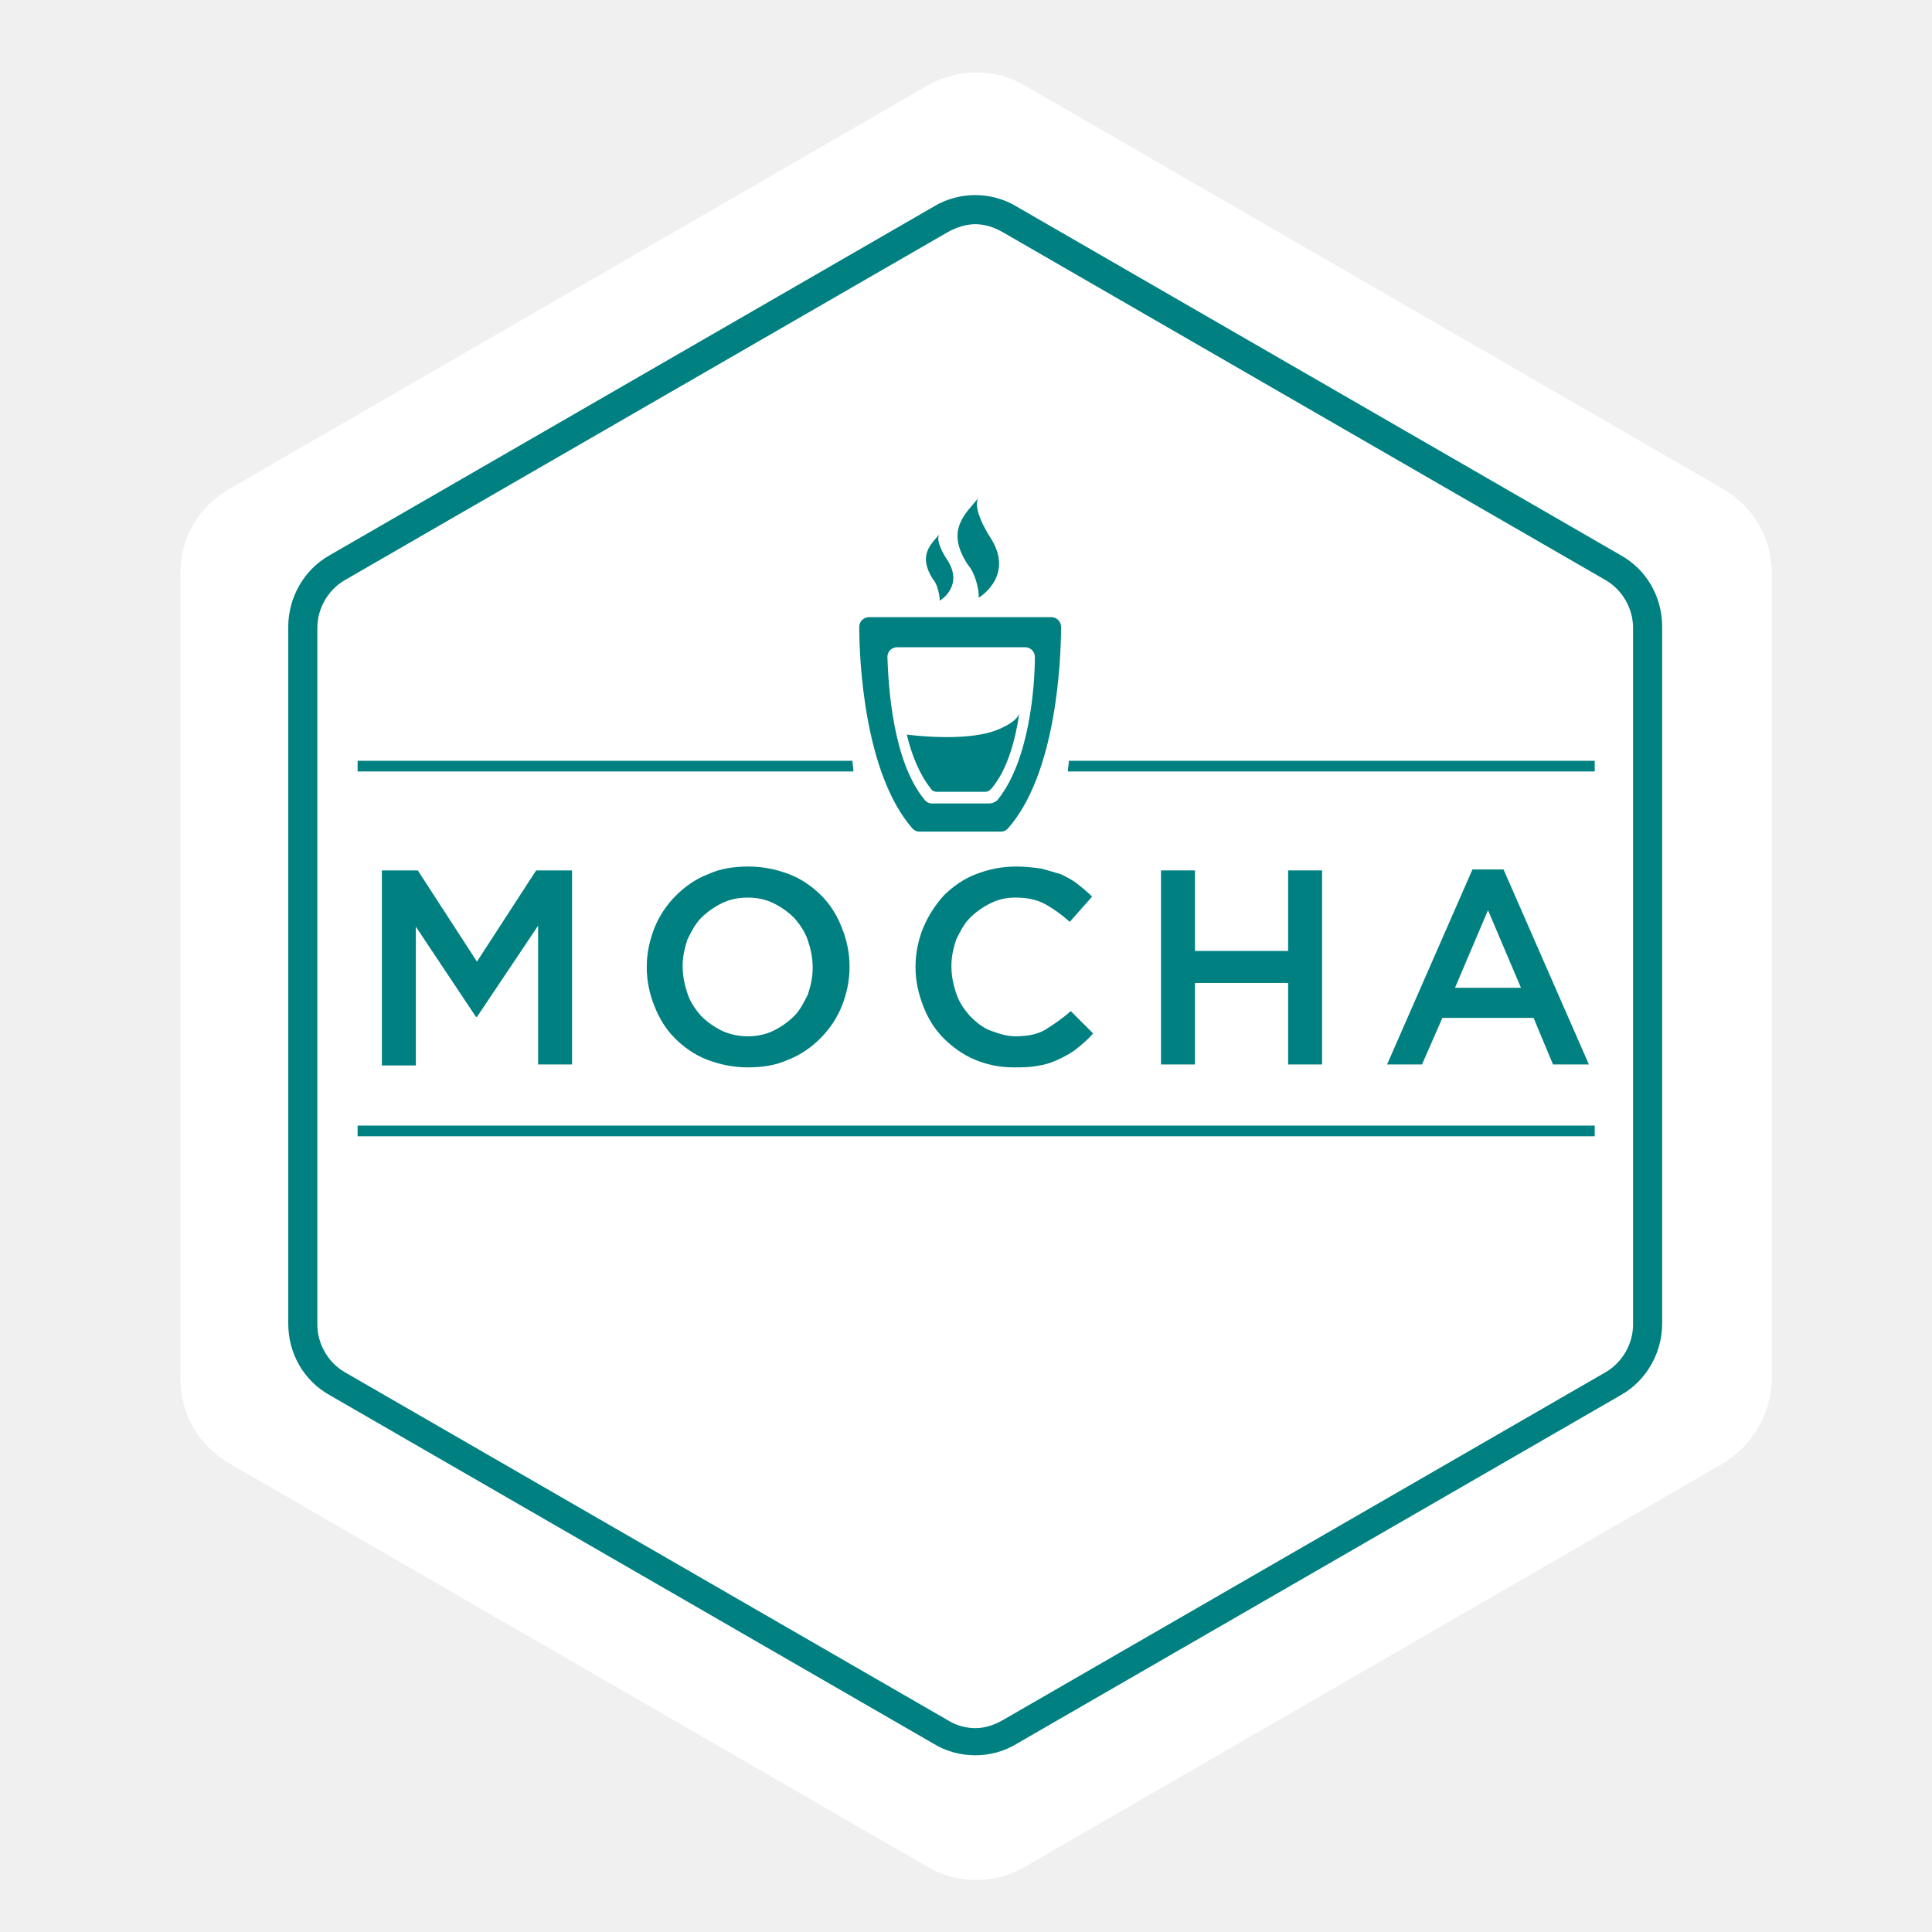
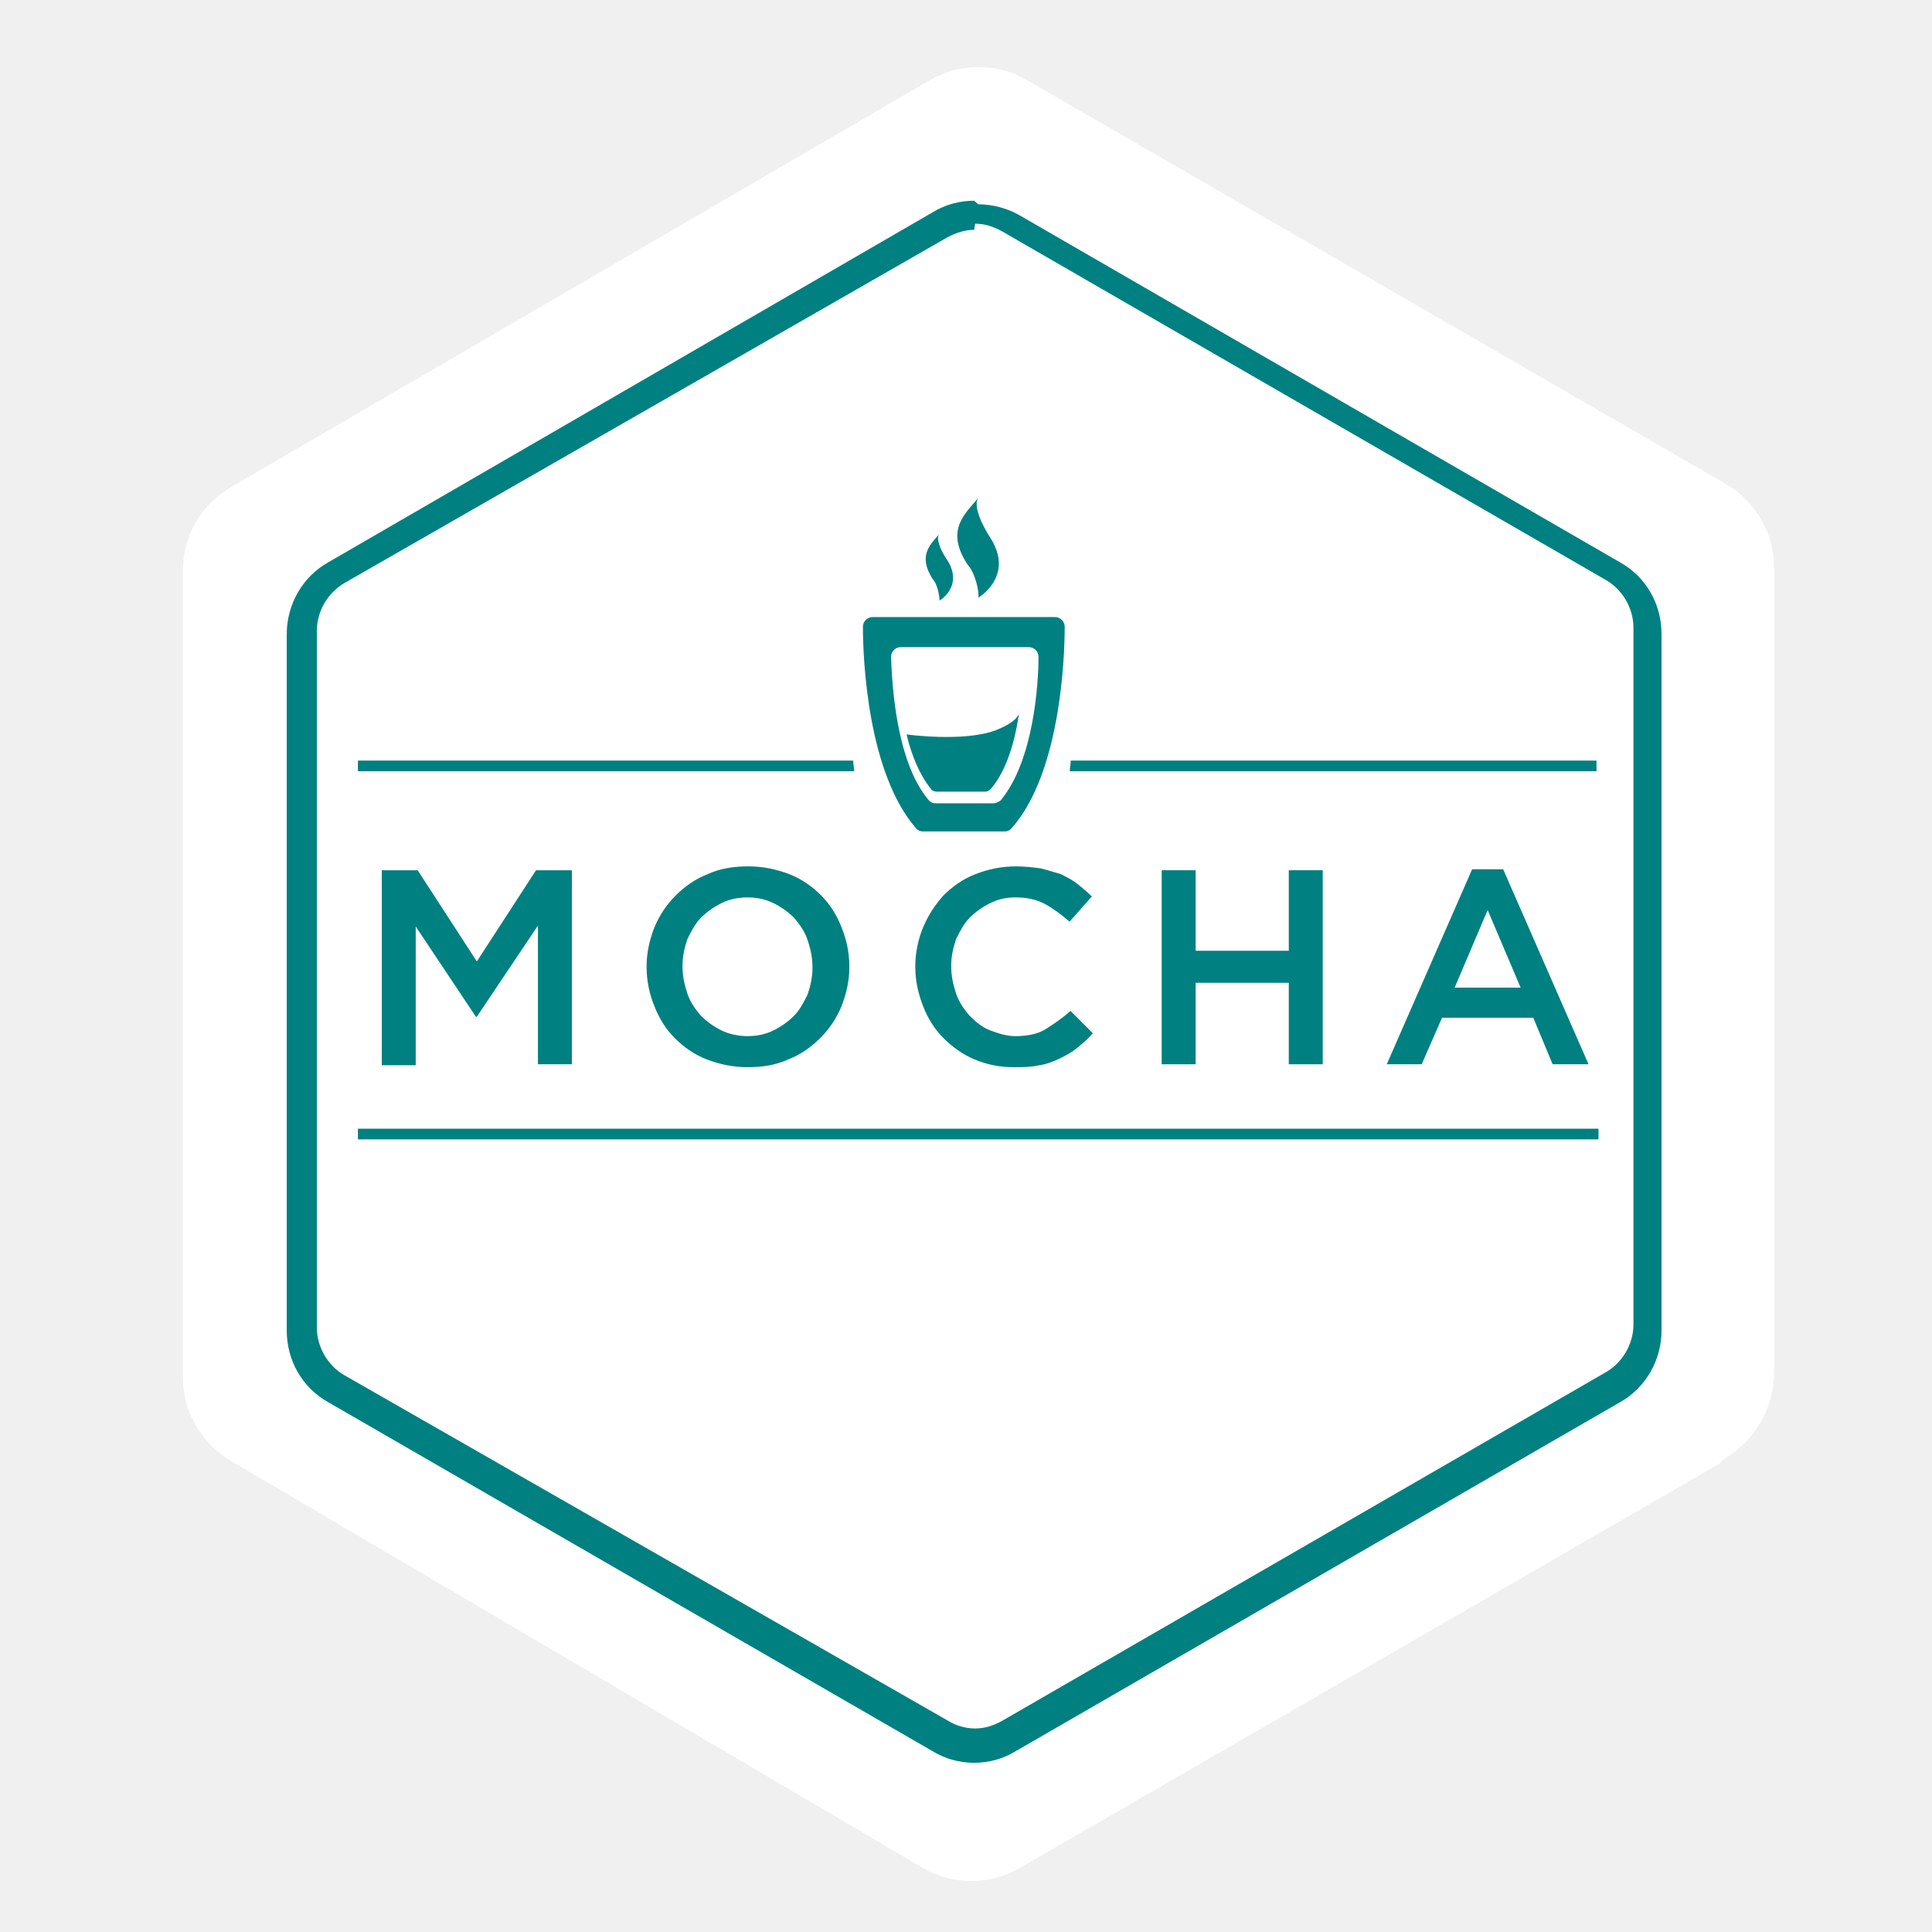
- <svg xmlns="http://www.w3.org/2000/svg" version="1.1" id="Layer_1" viewBox="0 0 190 190" enable-background="new 0 0 193 208" xml:space="preserve">
-   <defs id="defs30" />
-   <path id="XMLID_229_" d="m 169.474,143.901 -68.703,39.695 c -2.958,1.718 -6.584,1.718 -9.542,0 L 22.526,143.901 c -2.958,-1.718 -4.771,-4.866 -4.771,-8.206 l 0,-79.39 c 0,-3.435 1.813,-6.489 4.771,-8.206 L 91.229,8.404 c 2.958,-1.718 6.584,-1.718 9.542,0 l 68.703,39.695 c 2.958,1.718 4.771,4.866 4.771,8.206 l 0,79.39 c -0.095,3.34 -1.908,6.489 -4.771,8.206 z" style="clip-rule:evenodd;fill:#ffffff;fill-rule:evenodd" />
-   <path id="XMLID_262_" d="m 95.905,22.049 0,0 c 0.954,0 1.813,0.286 2.672,0.763 l 59.352,34.256 c 1.622,0.954 2.672,2.767 2.672,4.676 l 0,68.512 c 0,1.908 -1.05,3.721 -2.672,4.676 l -59.352,34.256 c -0.859,0.477 -1.718,0.763 -2.672,0.763 -0.954,0 -1.908,-0.286 -2.672,-0.763 L 33.881,134.932 c -1.622,-0.954 -2.672,-2.767 -2.672,-4.676 l 0,-68.512 c 0,-1.908 1.05,-3.721 2.672,-4.676 L 93.233,22.812 c 0.859,-0.477 1.813,-0.763 2.672,-0.763 m 0,-2.863 c -1.431,0 -2.863,0.382 -4.103,1.145 L 32.45,54.587 c -2.576,1.431 -4.103,4.199 -4.103,7.061 l 0,68.512 c 0,2.958 1.527,5.63 4.103,7.061 l 59.352,34.256 c 1.24,0.763 2.672,1.145 4.103,1.145 1.431,0 2.863,-0.382 4.103,-1.145 l 59.352,-34.256 c 2.576,-1.431 4.103,-4.199 4.103,-7.061 l 0,-68.512 c 0,-2.958 -1.527,-5.63 -4.103,-7.061 L 100.008,20.331 C 98.767,19.568 97.336,19.186 95.905,19.186 l 0,0 z" style="fill:#008080" />
-   <g id="XMLID_228_" transform="matrix(0.954206,0,0,0.954206,5.493557,-4.764165)">
+ <svg xmlns="http://www.w3.org/2000/svg" xml:space="preserve" viewBox="0 0 190 190" version="1.1" enable-background="new 0 0 193 208">
+   <path id="XMLID_229_" d="m169 144-68.7 39.7c-2.96 1.72-6.58 1.72-9.54 0l-68-40c-2.96-1.72-4.77-4.87-4.77-8.21v-79.4c0-3.44 1.81-6.49 4.77-8.21l68.7-40c2.96-1.72 6.58-1.72 9.54 0l68.7 39.7c2.96 1.72 4.77 4.87 4.77 8.21v79.4c-0.095 3.34-1.91 6.49-4.77 8.21z" fill-rule="evenodd" clip-rule="evenodd" fill="#fff" />
+   <path id="XMLID_262_" fill="#008080" d="m95.9 22c0.954 0 1.81 0.286 2.67 0.763l59.4 34.3c1.62 0.954 2.67 2.77 2.67 4.68v68.5c0 1.91-1.05 3.72-2.67 4.68l-59.4 34.3c-0.859 0.477-1.72 0.763-2.67 0.763-0.954 0-1.91-0.286-2.67-0.763l-59.4-34c-1.62-0.954-2.67-2.77-2.67-4.68v-68.5c0-1.91 1.05-3.72 2.67-4.68l59.3-34c0.859-0.477 1.81-0.763 2.67-0.763m0-2.86c-1.43 0-2.86 0.382-4.1 1.15l-59.4 34.4c-2.58 1.43-4.1 4.2-4.1 7.06v68.5c0 2.96 1.53 5.63 4.1 7.06l59.4 34.3c1.24 0.763 2.67 1.15 4.1 1.15s2.86-0.382 4.1-1.15l59.4-34.3c2.58-1.43 4.1-4.2 4.1-7.06v-68.5c0-2.96-1.53-5.63-4.1-7.06l-59-34.1c-1.2-0.7-2.7-1.1-4.1-1.1z" />
+   <g id="XMLID_228_" transform="matrix(.954 0 0 .954 5.49 -4.76)">
    <g id="XMLID_223_">
      <g id="XMLID_295_">
-         <path d="m 103.6,69.6 c 0,-0.5 -0.4,-1 -1,-1 l -9.4,0 -9.4,0 c -0.5,0 -1,0.4 -1,1 0,3.4 0.5,15.1 5.5,20.8 0.2,0.2 0.4,0.3 0.7,0.3 l 8.4,0 c 0.3,0 0.5,-0.1 0.7,-0.3 5,-5.6 5.5,-17.3 5.5,-20.8 z m -7.4,18.2 -5.9,0 c -0.3,0 -0.5,-0.1 -0.7,-0.3 -3.4,-4 -3.8,-12 -3.9,-14.8 0,-0.5 0.4,-1 1,-1 l 6.6,0 6.6,0 c 0.5,0 1,0.4 1,1 0,2.8 -0.5,10.7 -3.9,14.8 -0.3,0.2 -0.5,0.3 -0.8,0.3 z" id="path8" style="fill:#008080" />
+         <path fill="#008080" d="m104 69.6c0-0.5-0.4-1-1-1h-9.4-9.4c-0.5 0-1 0.4-1 1 0 3.4 0.5 15.1 5.5 20.8 0.2 0.2 0.4 0.3 0.7 0.3h8.4c0.3 0 0.5-0.1 0.7-0.3 5-5.6 5.5-17.3 5.5-20.8zm-7.4 18.2h-5.9c-0.3 0-0.5-0.1-0.7-0.3-3.4-4-3.8-12-3.9-14.8 0-0.5 0.4-1 1-1h6.6 6.6c0.5 0 1 0.4 1 1 0 2.8-0.5 10.7-3.9 14.8-0.3 0.2-0.5 0.3-0.8 0.3z" />
      </g>
    </g>
-     <path id="XMLID_225_" d="m 95.1,66.6 c 0,0 3.6,-2.1 1.4,-5.9 -1.3,-2 -1.9,-3.7 -1.4,-4.4 -1.3,1.6 -3.5,3.3 -1.1,6.9 0.8,0.9 1.2,2.8 1.1,3.4 z" style="fill:#008080" />
-     <path id="XMLID_224_" d="m 91.1,66.9 c 0,0 2.4,-1.4 0.9,-4 -0.9,-1.3 -1.3,-2.5 -0.9,-2.9 -0.9,1.1 -2.3,2.2 -0.7,4.7 0.5,0.5 0.7,1.8 0.7,2.2 z" style="fill:#008080" />
-     <path id="XMLID_227_" d="m 99.3,78.5 c -0.4,2.7 -1.2,5.8 -2.9,7.8 -0.2,0.2 -0.4,0.3 -0.6,0.3 l -5,0 c -0.2,0 -0.5,-0.1 -0.6,-0.3 -1.2,-1.5 -2,-3.5 -2.5,-5.6 0,0 5.8,0.8 9.1,-0.4 2.4,-0.9 2.5,-1.8 2.5,-1.8 z" style="fill:#008080" />
+     <path id="XMLID_225_" fill="#008080" d="m95.1 66.6s3.6-2.1 1.4-5.9c-1.3-2-1.9-3.7-1.4-4.4-1.3 1.6-3.5 3.3-1.1 6.9 0.8 0.9 1.2 2.8 1.1 3.4z" />
+     <path id="XMLID_224_" fill="#008080" d="m91.1 66.9s2.4-1.4 0.9-4c-0.9-1.3-1.3-2.5-0.9-2.9-0.9 1.1-2.3 2.2-0.7 4.7 0.5 0.5 0.7 1.8 0.7 2.2z" />
+     <path id="XMLID_227_" fill="#008080" d="m99.3 78.5c-0.4 2.7-1.2 5.8-2.9 7.8-0.2 0.2-0.4 0.3-0.6 0.3h-5c-0.2 0-0.5-0.1-0.6-0.3-1.2-1.5-2-3.5-2.5-5.6 0 0 5.8 0.8 9.1-0.4 2.4-0.9 2.5-1.8 2.5-1.8z" />
  </g>
-   <g id="g13" transform="matrix(0.954206,0,0,0.954206,5.493557,-4.764165)">
-     <path d="m 33.6,94.7 3.7,0 6.1,9.4 6.1,-9.4 3.7,0 0,20 -3.5,0 0,-14.3 -6.3,9.4 -0.1,0 -6.2,-9.3 0,14.3 -3.5,0 0,-20.1 z" id="path15" style="fill:#008080" />
-     <path d="m 71.3,115 c -1.5,0 -2.9,-0.3 -4.2,-0.8 -1.3,-0.5 -2.4,-1.3 -3.3,-2.2 -0.9,-0.9 -1.6,-2 -2.1,-3.3 -0.5,-1.2 -0.8,-2.6 -0.8,-4 l 0,-0.1 c 0,-1.4 0.3,-2.7 0.8,-4 0.5,-1.2 1.2,-2.3 2.2,-3.3 0.9,-0.9 2,-1.7 3.3,-2.2 1.3,-0.6 2.7,-0.8 4.2,-0.8 1.5,0 2.9,0.3 4.2,0.8 1.3,0.5 2.4,1.3 3.3,2.2 0.9,0.9 1.6,2 2.1,3.3 0.5,1.2 0.8,2.6 0.8,4 l 0,0.1 c 0,1.4 -0.3,2.7 -0.8,4 -0.5,1.2 -1.2,2.3 -2.2,3.3 -0.9,0.9 -2,1.7 -3.3,2.2 -1.3,0.6 -2.7,0.8 -4.2,0.8 z m 0,-3.2 c 1,0 1.9,-0.2 2.7,-0.6 0.8,-0.4 1.5,-0.9 2.1,-1.5 0.6,-0.6 1,-1.4 1.4,-2.2 0.3,-0.9 0.5,-1.8 0.5,-2.7 l 0,-0.1 c 0,-1 -0.2,-1.9 -0.5,-2.8 -0.3,-0.9 -0.8,-1.6 -1.4,-2.3 -0.6,-0.6 -1.3,-1.1 -2.1,-1.5 -0.8,-0.4 -1.7,-0.6 -2.7,-0.6 -1,0 -1.9,0.2 -2.7,0.6 -0.8,0.4 -1.5,0.9 -2.1,1.5 -0.6,0.6 -1,1.4 -1.4,2.2 -0.3,0.9 -0.5,1.8 -0.5,2.7 l 0,0.1 c 0,1 0.2,1.9 0.5,2.8 0.3,0.9 0.8,1.6 1.4,2.3 0.6,0.6 1.3,1.1 2.1,1.5 0.8,0.4 1.8,0.6 2.7,0.6 z" id="path17" style="fill:#008080" />
-     <path d="m 98.7,115 c -1.5,0 -2.8,-0.3 -4,-0.8 -1.2,-0.5 -2.3,-1.3 -3.2,-2.2 -0.9,-0.9 -1.6,-2 -2.1,-3.3 -0.5,-1.3 -0.8,-2.6 -0.8,-4 l 0,-0.1 c 0,-1.4 0.3,-2.8 0.8,-4 0.5,-1.2 1.2,-2.3 2.1,-3.3 0.9,-0.9 2,-1.7 3.3,-2.2 1.3,-0.5 2.6,-0.8 4.2,-0.8 0.9,0 1.7,0.1 2.5,0.2 0.8,0.2 1.4,0.4 2.1,0.6 0.6,0.3 1.2,0.6 1.7,1 0.5,0.4 1,0.8 1.5,1.3 l -2.3,2.6 c -0.8,-0.7 -1.6,-1.3 -2.5,-1.8 -0.9,-0.5 -1.9,-0.7 -3.1,-0.7 -1,0 -1.8,0.2 -2.6,0.6 -0.8,0.4 -1.5,0.9 -2.1,1.5 -0.6,0.6 -1,1.4 -1.4,2.2 -0.3,0.9 -0.5,1.8 -0.5,2.7 l 0,0.1 c 0,1 0.2,1.9 0.5,2.8 0.3,0.9 0.8,1.6 1.4,2.3 0.6,0.6 1.3,1.2 2.1,1.5 0.8,0.3 1.7,0.6 2.6,0.6 1.2,0 2.3,-0.2 3.1,-0.7 0.8,-0.5 1.7,-1.1 2.6,-1.9 l 2.3,2.3 c -0.5,0.6 -1,1 -1.6,1.5 -0.6,0.5 -1.2,0.8 -1.8,1.1 -0.6,0.3 -1.4,0.6 -2.1,0.7 -0.9,0.2 -1.8,0.2 -2.7,0.2 z" id="path19" style="fill:#008080" />
-     <path d="m 113.9,94.7 3.5,0 0,8.3 9.6,0 0,-8.3 3.5,0 0,20 -3.5,0 0,-8.4 -9.6,0 0,8.4 -3.5,0 0,-20 z" id="path21" style="fill:#008080" />
-     <path d="m 146,94.6 3.2,0 8.8,20.1 -3.7,0 -2,-4.8 -9.4,0 -2.1,4.8 -3.6,0 8.8,-20.1 z m 5,12.2 -3.4,-8 -3.4,8 6.8,0 z" id="path23" style="fill:#008080" />
+   <g fill="#008080" transform="matrix(.954 0 0 .954 5.49 -4.76)">
+     <path d="m33.6 94.7h3.7l6.1 9.4 6.1-9.4h3.7v20h-3.5v-14.3l-6.3 9.4h-0.1l-6.2-9.3v14.3h-3.5v-20.1z" />
+     <path d="m71.3 115c-1.5 0-2.9-0.3-4.2-0.8s-2.4-1.3-3.3-2.2-1.6-2-2.1-3.3c-0.5-1.2-0.8-2.6-0.8-4v-0.1c0-1.4 0.3-2.7 0.8-4 0.5-1.2 1.2-2.3 2.2-3.3 0.9-0.9 2-1.7 3.3-2.2 1.3-0.6 2.7-0.8 4.2-0.8s2.9 0.3 4.2 0.8 2.4 1.3 3.3 2.2 1.6 2 2.1 3.3c0.5 1.2 0.8 2.6 0.8 4v0.1c0 1.4-0.3 2.7-0.8 4-0.5 1.2-1.2 2.3-2.2 3.3-0.9 0.9-2 1.7-3.3 2.2-1.3 0.6-2.7 0.8-4.2 0.8zm0-3.2c1 0 1.9-0.2 2.7-0.6s1.5-0.9 2.1-1.5 1-1.4 1.4-2.2c0.3-0.9 0.5-1.8 0.5-2.7v-0.1c0-1-0.2-1.9-0.5-2.8s-0.8-1.6-1.4-2.3c-0.6-0.6-1.3-1.1-2.1-1.5s-1.7-0.6-2.7-0.6-1.9 0.2-2.7 0.6-1.5 0.9-2.1 1.5-1 1.4-1.4 2.2c-0.3 0.9-0.5 1.8-0.5 2.7v0.1c0 1 0.2 1.9 0.5 2.8s0.8 1.6 1.4 2.3c0.6 0.6 1.3 1.1 2.1 1.5s1.8 0.6 2.7 0.6z" />
+     <path d="m98.7 115c-1.5 0-2.8-0.3-4-0.8s-2.3-1.3-3.2-2.2-1.6-2-2.1-3.3-0.8-2.6-0.8-4v-0.1c0-1.4 0.3-2.8 0.8-4s1.2-2.3 2.1-3.3c0.9-0.9 2-1.7 3.3-2.2s2.6-0.8 4.2-0.8c0.9 0 1.7 0.1 2.5 0.2 0.8 0.2 1.4 0.4 2.1 0.6 0.6 0.3 1.2 0.6 1.7 1s1 0.8 1.5 1.3l-2.3 2.6c-0.8-0.7-1.6-1.3-2.5-1.8s-1.9-0.7-3.1-0.7c-1 0-1.8 0.2-2.6 0.6s-1.5 0.9-2.1 1.5-1 1.4-1.4 2.2c-0.3 0.9-0.5 1.8-0.5 2.7v0.1c0 1 0.2 1.9 0.5 2.8s0.8 1.6 1.4 2.3c0.6 0.6 1.3 1.2 2.1 1.5s1.7 0.6 2.6 0.6c1.2 0 2.3-0.2 3.1-0.7s1.7-1.1 2.6-1.9l2.3 2.3c-0.5 0.6-1 1-1.6 1.5s-1.2 0.8-1.8 1.1-1.4 0.6-2.1 0.7c-0.9 0.2-1.8 0.2-2.7 0.2z" />
+     <path d="m114 94.7h3.5v8.3h9.6v-8.3h3.5v20h-3.5v-8.4h-9.6v8.4h-3.5v-20z" />
+     <path d="m146 94.6h3.2l8.8 20.1h-3.7l-2-4.8h-9.4l-2.1 4.8h-3.6l8.8-20.1zm5 12.2-3.4-8-3.4 8h6.8z" />
  </g>
-   <rect id="XMLID_444_" x="35.169" y="110.695" width="121.661" height="1.05" style="fill:#008080" />
-   <path id="XMLID_446_" d="m 156.831,74.817 -51.718,0 c 0,0.382 -0.095,0.668 -0.095,1.05 l 51.813,0 0,-1.05 z" style="fill:#008080" />
-   <path id="XMLID_448_" d="m 35.169,74.817 0,1.05 48.76,0 c 0,-0.382 -0.095,-0.668 -0.095,-1.05 l -48.665,0 z" style="fill:#008080" />
+   <rect id="XMLID_444_" height="1.05" width="122" y="111" x="35.2" fill="#008080" />
+   <path id="XMLID_446_" fill="#008080" d="m157 74.8h-51.7c0 0.382-0.095 0.668-0.095 1.05h51.8v-1.05z" />
+   <path id="XMLID_448_" fill="#008080" d="m35.2 74.8v1.05h48.8c0-0.382-0.095-0.668-0.095-1.05h-48.7z" />
</svg>
